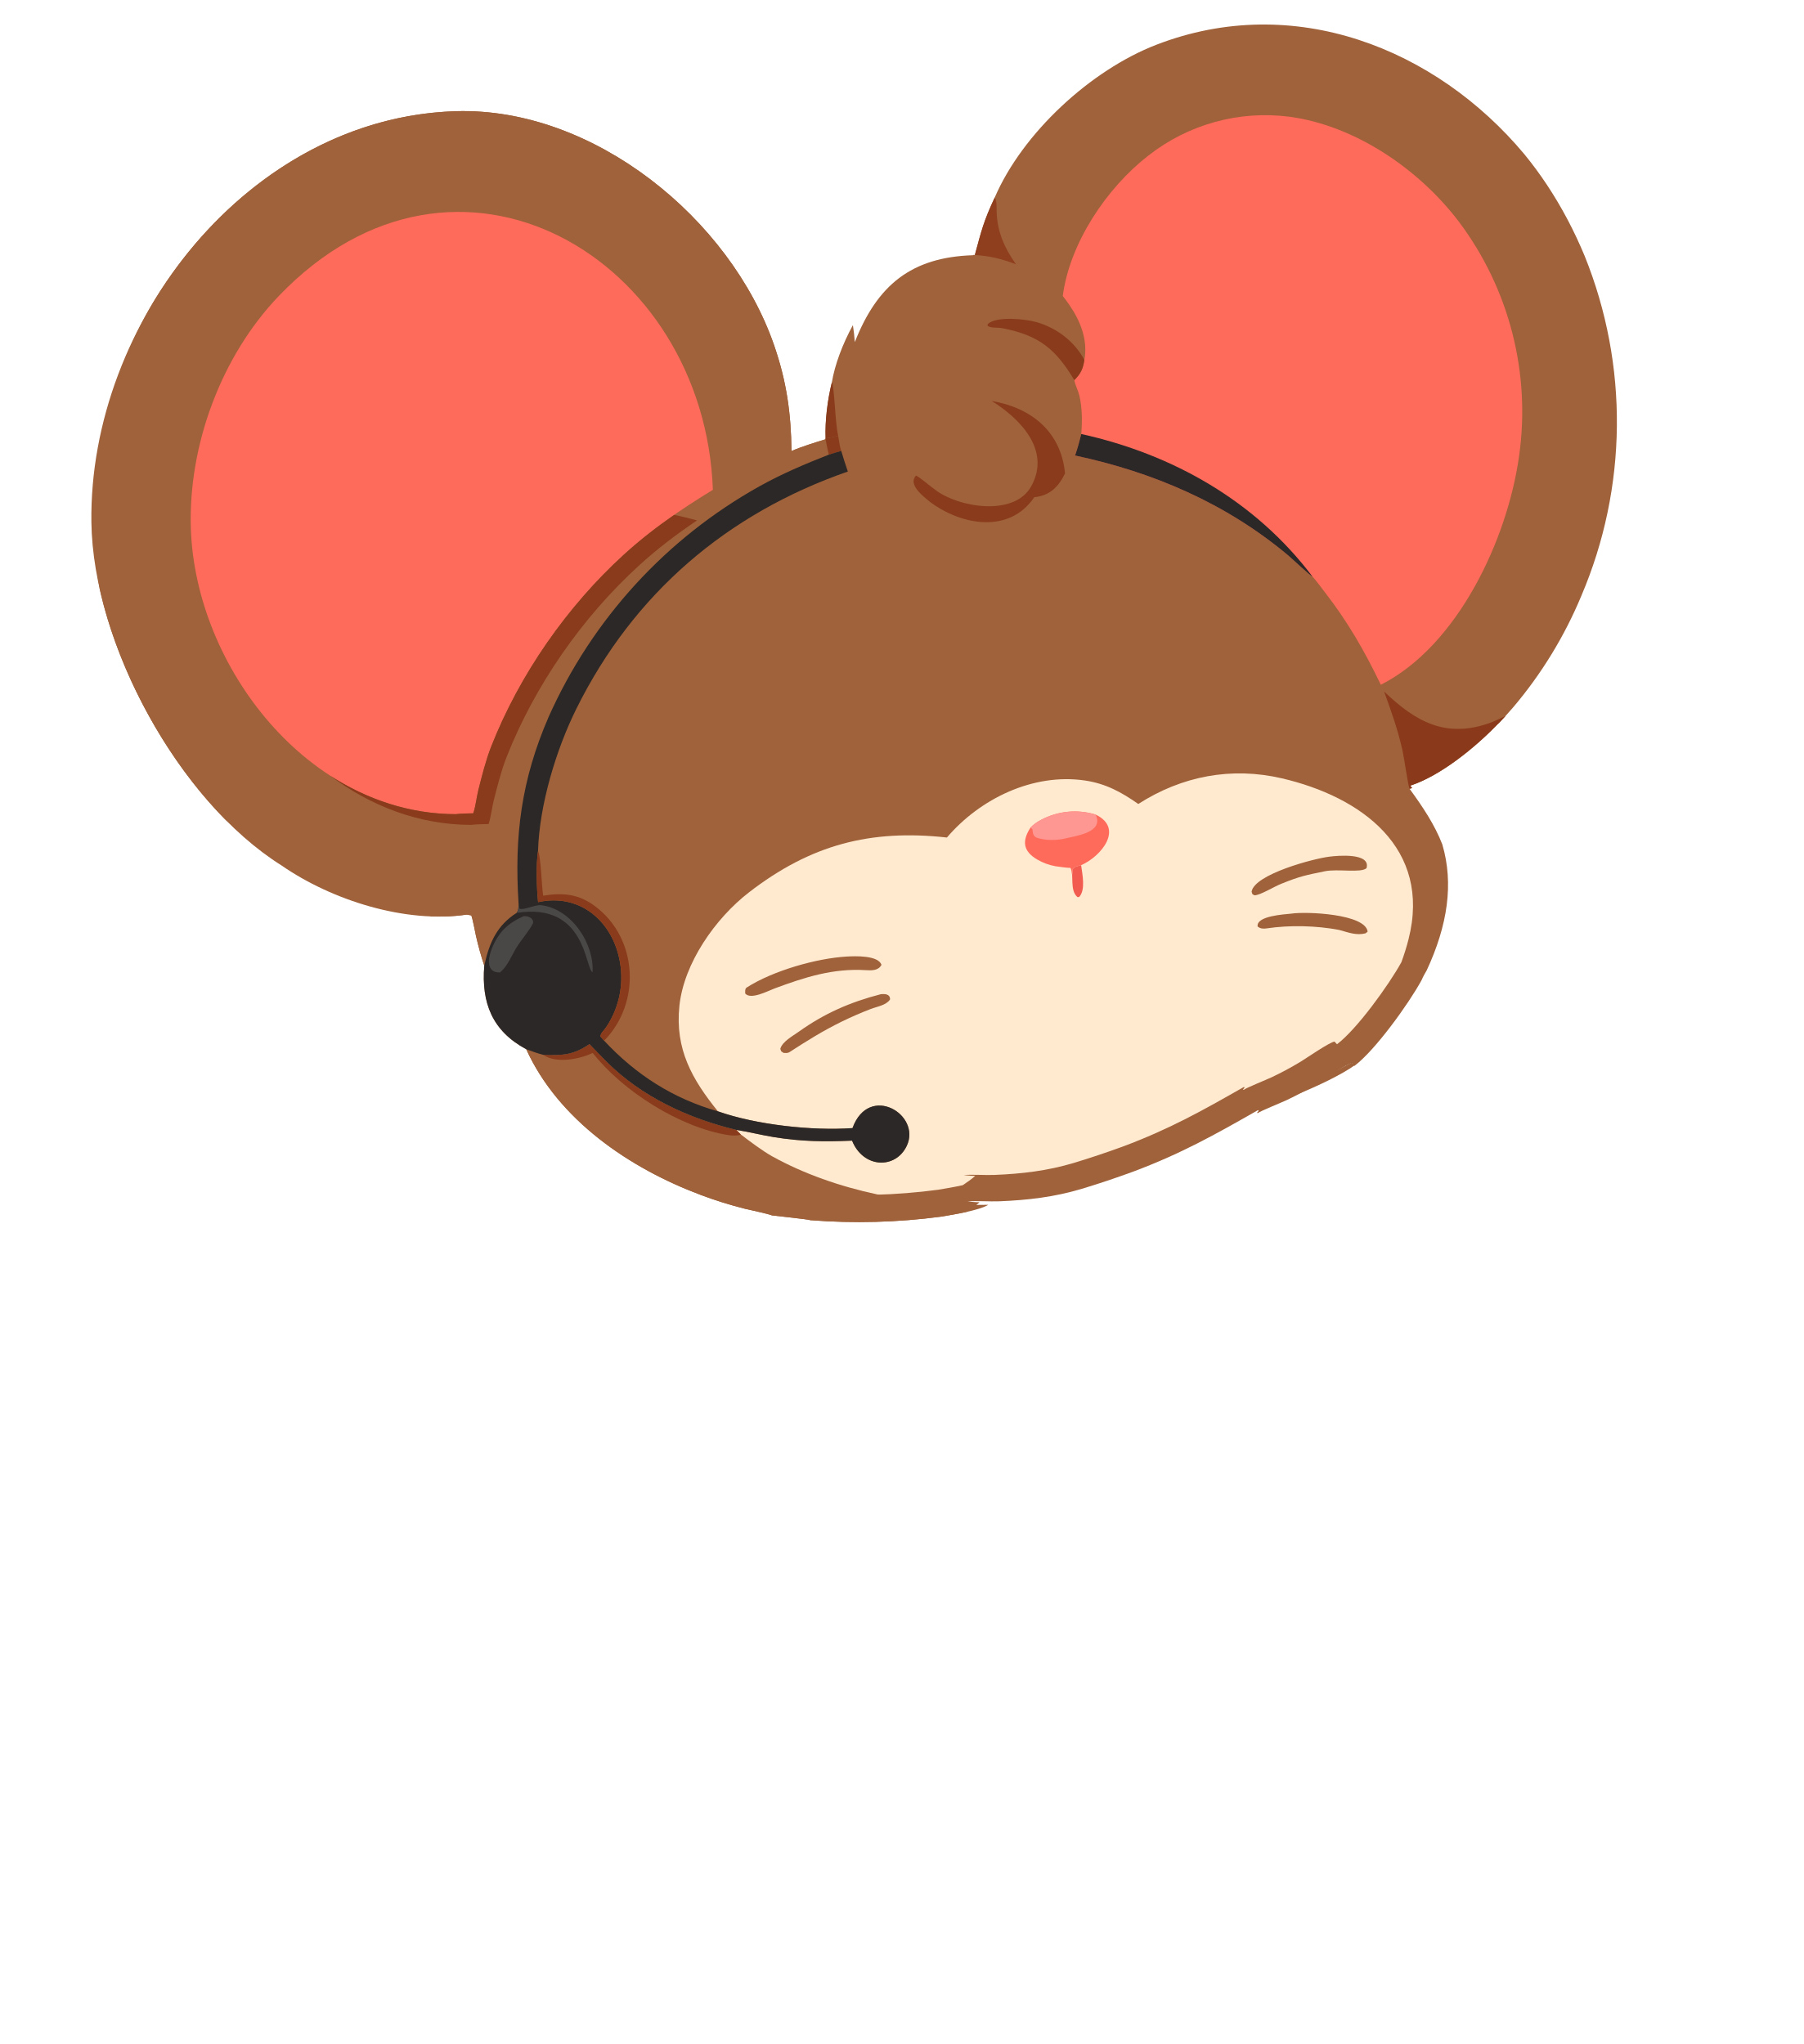
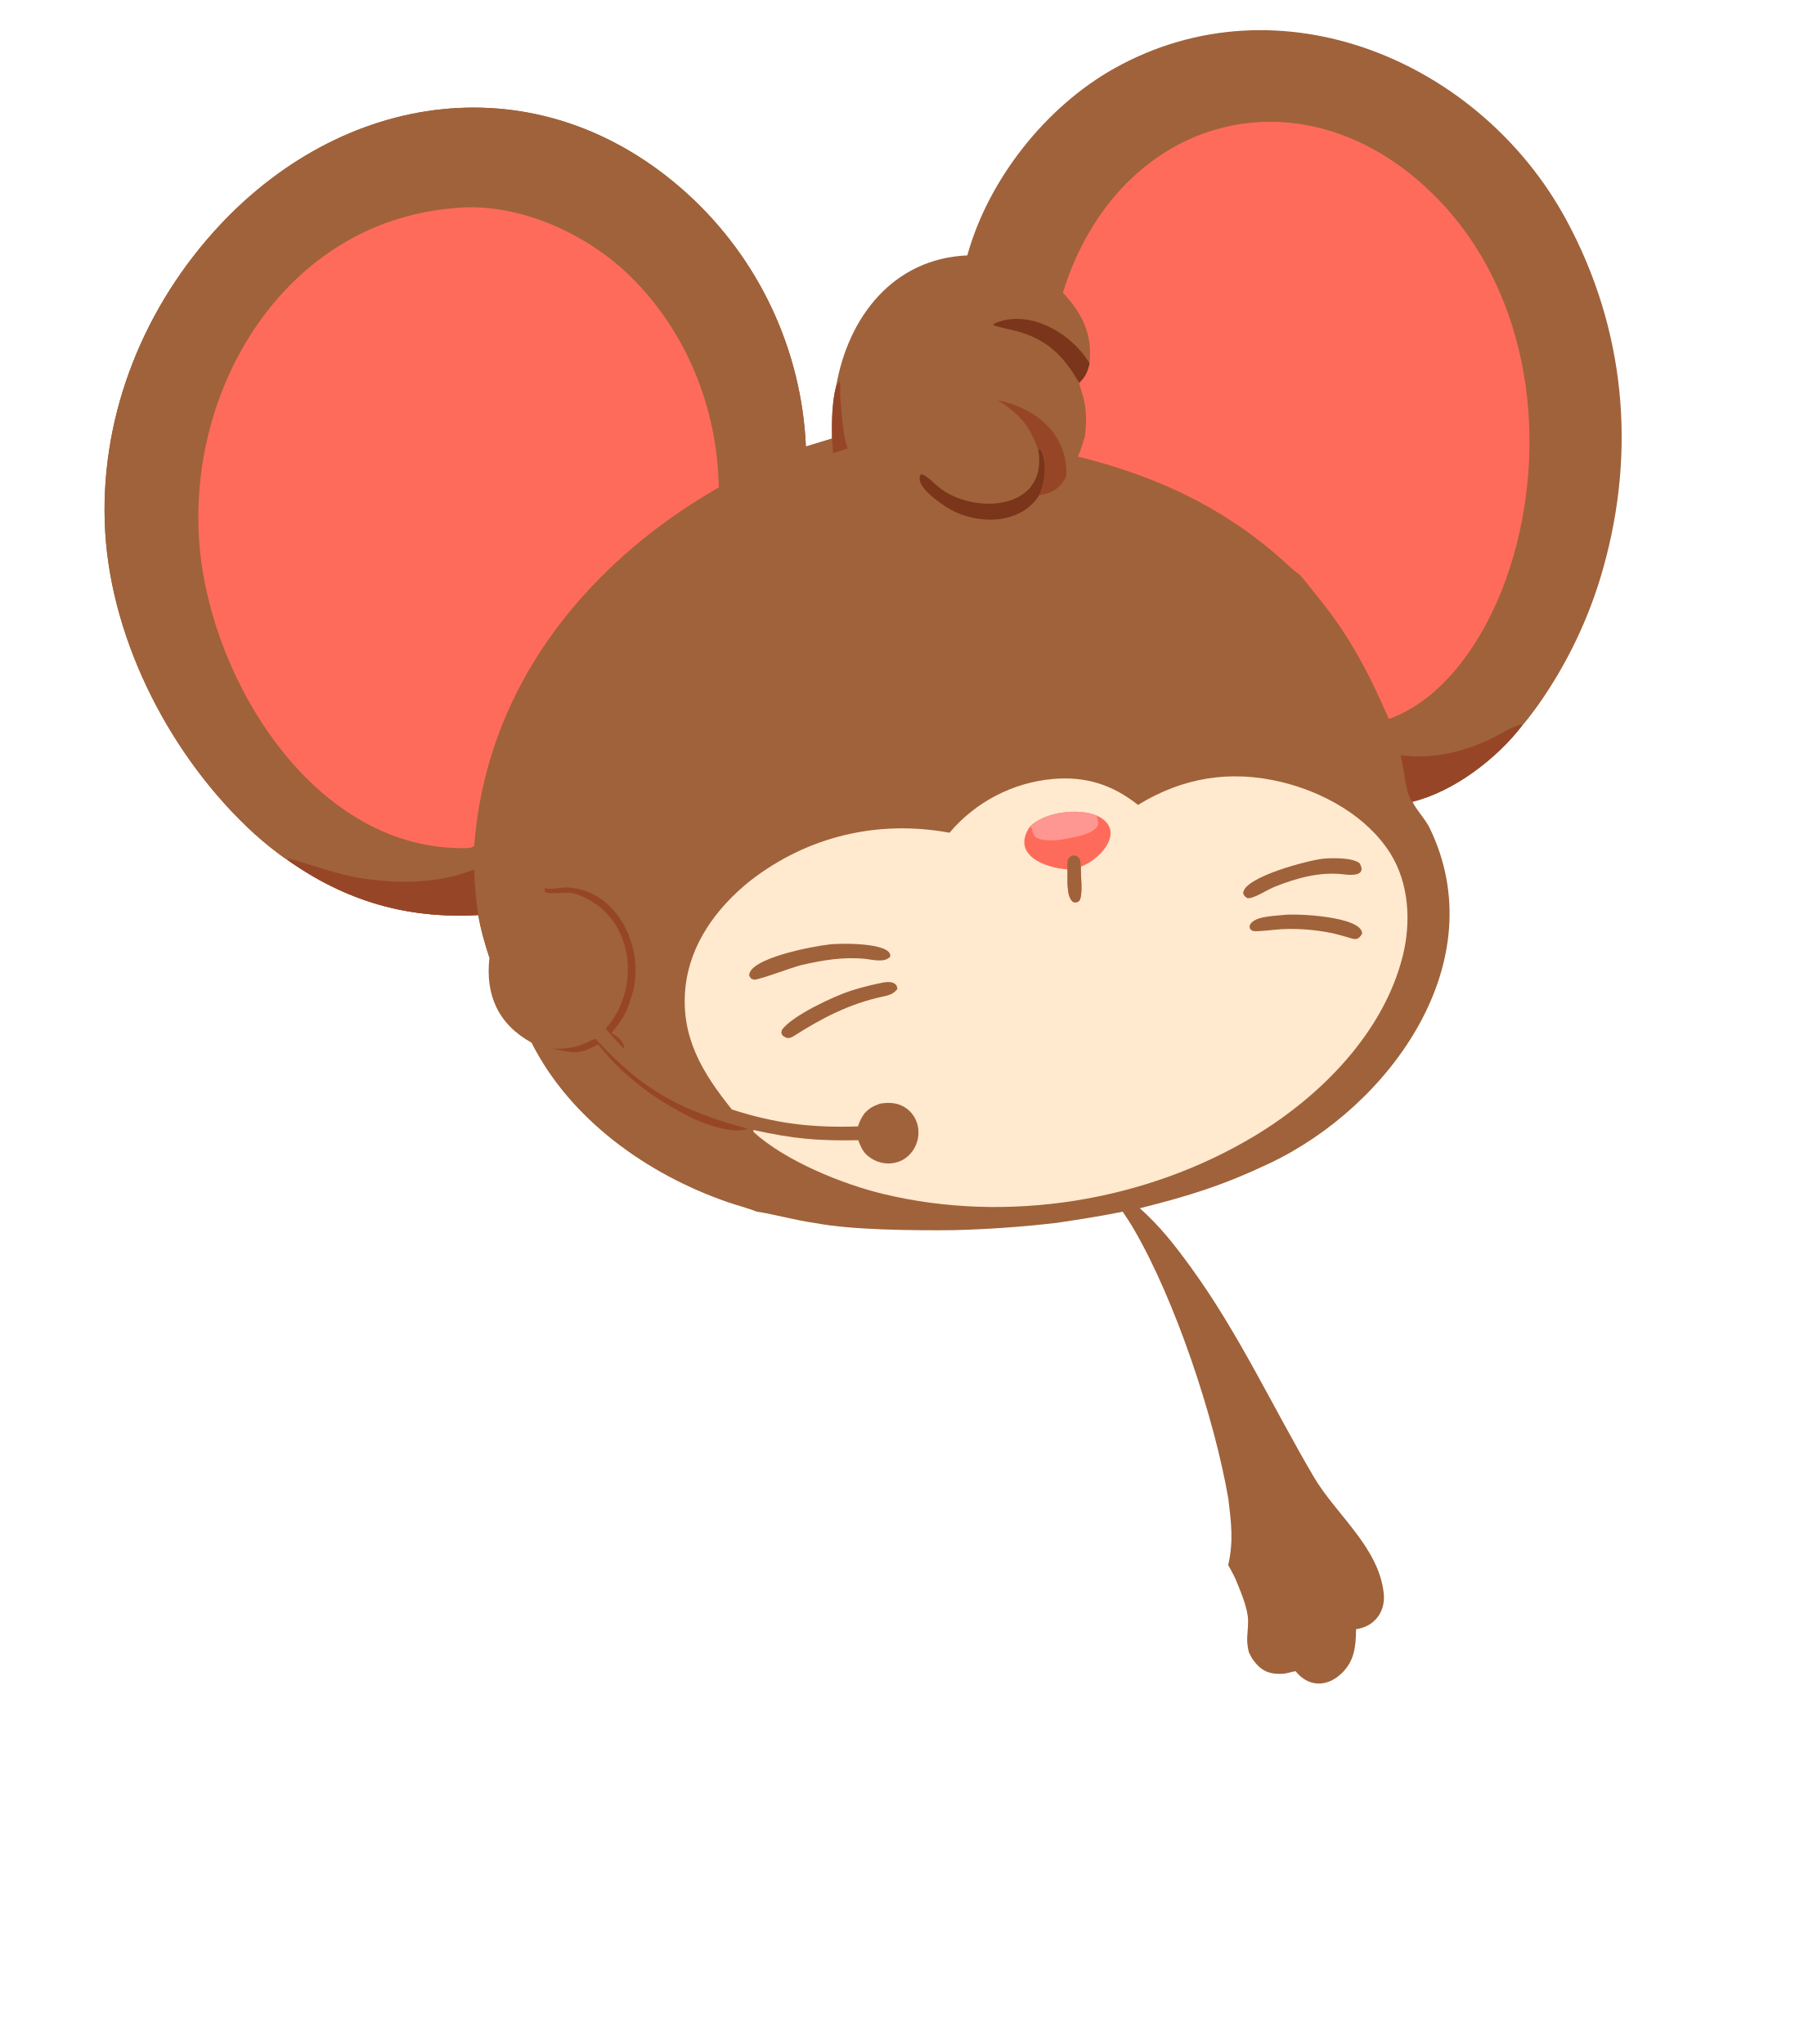
<svg xmlns="http://www.w3.org/2000/svg" width="1178" height="1335" viewBox="0 0 1178 1335" fill="none">
-   <path d="M755.015 29.262C844.807 -5.484 937.575 31.533 995.39 100.712C1000.63 107.116 1005.56 113.793 1010.15 120.716C1019.91 135.454 1028.02 150.917 1034.8 167.238C1063.59 238.601 1062.79 318.492 1032.56 389.261C1021.56 415.674 1006.54 440.228 988.03 462.053C986.458 463.898 979.47 471.829 977.769 473.179C963.375 488.113 940.812 506.601 921.027 513.092C921.118 513.299 921.209 513.506 921.307 513.713C921.576 514.045 921.843 514.378 922.108 514.711C921.555 514.872 921.001 515.031 920.444 515.183C929.099 527.061 936.826 538.608 941.836 551.538C949.36 577.176 945.306 604.314 931.639 633.765C930.27 636.134 929.371 637.645 928.276 640.191C919.938 655.481 898.067 685.929 884.461 696.15L882.792 694.364C879.767 694.514 863.476 705.766 859.858 707.956C853.482 711.815 846.911 715.342 840.177 718.529C836.787 720.12 822.959 725.687 821.375 726.99L820.776 726.827L821.865 725.595L821.572 725.002C793.025 741.272 771.283 753.501 739.711 765.325C728.707 769.354 717.585 773.076 706.372 776.479C688.373 781.843 671.436 783.818 652.674 784.601C646.477 784.861 637.448 784.171 631.799 784.686C634.537 784.953 636.889 785.227 639.655 785.227C637.479 787.259 634.381 789.422 631.229 791.53C625.064 792.901 618.585 793.945 614.534 794.632C586.238 798.393 557.625 799.168 529.166 796.945C527.989 796.352 507.298 794.253 504.13 793.816C500.935 792.584 490.461 790.479 486.557 789.508C476.729 787.037 467.05 784.013 457.567 780.447C411.175 763.036 364.707 731.59 343.608 685.263C321.441 673.379 314.268 654.998 316.23 630.732C314.089 624.288 312.267 617.74 310.772 611.116C310.197 608.584 308.597 599.672 307.729 597.881L304.82 597.359C297.134 598.5 289.148 598.854 281.03 598.525C281.275 597.476 281.412 596.573 281.374 595.907L279.297 595.172C247.125 592.363 216.006 582.311 188.271 565.768C173.253 556.845 159.261 546.408 146.495 534.656C107.832 495.215 77.063 438.124 65.081 384.573C59.111 350.736 59.638 315.737 67.02 281.484C73.662 251.102 85.118 222.615 100.294 197.037C142.64 126.993 214.402 75.024 297.887 72.624C387.566 70.046 476.893 142.797 505.52 225.577C513.675 249.206 516.53 269.817 516.86 294.579C523.213 291.768 532.442 288.949 539.085 286.896L539.103 286.309C538.668 274.62 540.406 260.935 543.215 249.668C545.072 238.391 550.178 224.637 556.939 212.366C557.536 216.12 557.946 219.835 558.187 223.434C572.85 186.252 594.979 167.965 635.485 166.686C635.5 166.621 635.516 166.557 635.532 166.493C635.874 166.504 636.218 166.516 636.562 166.53C640.96 150.409 642.195 144.714 649.54 129.02C667.777 86.747 712.276 45.8 755.015 29.262Z" fill="#A0623A" />
-   <path d="M885 695.5C876 702 860 709.5 847.5 714.6L858 707L882.4 694.1L885 695.5Z" fill="#A0623A" />
-   <path d="M183.862 565.281C116.58 523.036 60.75 420.241 59.676 341.132C57.907 210.817 162.477 76.516 297.887 72.624C387.567 70.046 476.893 142.797 505.52 225.577C513.675 249.206 516.53 269.817 516.86 294.579C523.213 291.769 532.442 288.949 539.085 286.896L539.103 286.309C541.27 286.056 545.07 285.2 547.341 284.768C547.799 287.497 548.393 292.1 549.334 294.541C546.617 295.253 543.923 296.05 541.256 296.93C525.417 303.151 510.689 309.397 495.763 317.702C434.939 351.703 386.733 404.446 358.328 468.071C340.371 509.383 335.771 545.896 338.637 590.35C338.486 592.852 338.694 594.262 337.356 596.239C324.795 604.179 319.658 615.4 316.522 629.405L316.229 630.732C314.089 624.287 312.266 617.741 310.772 611.116C310.197 608.585 308.597 599.671 307.728 597.881L304.82 597.359C264.824 603.295 216.728 588.019 183.862 565.281Z" fill="#A0623A" />
-   <path d="M297.618 531.756C201.724 531.53 127.569 435.637 124.625 345.156C122.892 291.046 144.304 232.714 182.108 193.272C298.344 71.999 460.102 168.509 465.504 319.912C444.928 332.508 425.663 345.586 407.574 362.065C370.237 396.075 339.304 440.508 320.762 487.539C317.312 496.291 314.685 506.761 312.388 515.867C311.317 520.116 310.587 526.243 309.37 530.138L309.032 531.19C305.872 531.292 300.591 531.32 297.618 531.756Z" fill="#FF6B5B" />
-   <path d="M440.246 336.265C445.306 337.346 450.286 338.559 455.177 339.899C442.098 348.692 429.577 358.13 417.574 369.064C380.237 403.075 349.304 447.508 330.762 494.539C327.312 503.291 324.685 513.761 322.388 522.867C321.316 527.116 320.588 533.243 319.37 537.137L319.033 538.19C315.872 538.293 310.591 538.321 307.619 538.757C273.35 538.676 241.859 526.375 215.401 506.472C239.658 522.22 267.57 531.686 297.618 531.757C300.59 531.32 305.872 531.293 309.033 531.19L309.37 530.137C310.588 526.243 311.316 520.116 312.388 515.867C314.685 506.761 317.312 496.291 320.762 487.539C339.304 440.508 370.238 396.075 407.574 362.064C418.06 352.511 428.943 344.101 440.246 336.265Z" fill="#893B1B" />
-   <path d="M547.341 284.768C547.799 287.497 548.393 292.1 549.334 294.541C546.617 295.253 543.923 296.05 541.256 296.93C540.384 293.784 539.741 290.127 539.085 286.896L539.103 286.309C541.27 286.056 545.07 285.2 547.341 284.768Z" fill="#893B1B" />
-   <path d="M743.301 525.103C771.769 506.834 804.143 500.669 837.123 508.366C888.858 520.441 934.929 553.808 919.765 613.47C918.465 618.585 916.902 623.578 915.098 628.452C906.887 643.337 886.055 672.263 873.05 682.034L871.439 680.31C868.52 680.455 852.799 691.312 849.307 693.426C843.155 697.15 836.814 700.553 830.315 703.629C827.044 705.164 813.7 710.536 812.172 711.794L811.593 711.637L812.643 710.448L812.361 709.875C784.813 725.576 763.833 737.377 733.366 748.788C722.747 752.675 712.014 756.267 701.194 759.55C683.825 764.727 667.48 766.633 649.375 767.388C643.395 767.64 634.681 766.973 629.23 767.47C631.872 767.728 634.142 767.993 636.811 767.993C634.712 769.954 631.722 772.041 628.68 774.076C622.731 775.398 616.479 776.405 612.57 777.068C585.264 780.697 557.652 781.446 530.19 779.301C529.054 778.729 509.087 776.703 506.03 776.282C502.946 775.093 492.84 773.061 489.072 772.124C479.589 769.739 470.248 766.821 461.096 763.38C422.452 748.877 383.754 724.281 360.794 689.069C369.754 689.107 375.952 687.973 384.935 681.932C388.586 685.667 392.169 689.487 395.851 693.19C418.827 716.279 449.476 730.417 480.788 737.965C488.512 739.145 497.32 741.388 505.488 742.705C523.593 745.631 538.245 745.723 556.394 744.993C563.661 763.042 584.691 763.857 592.066 748.473C601.892 727.972 567.405 707.251 556.676 736.798C530.388 738.682 493.792 734.654 468.812 725.854C451.854 704.923 440.737 685.218 443.635 657.071C446.521 629.057 467.166 599.777 489.001 582.883C529.318 551.69 568.314 541.49 618.33 547.01C639.924 521.678 674.616 504.79 708.443 509.766C721.983 511.758 732.27 517.361 743.301 525.103Z" fill="#FFE9CF" />
-   <path d="M384.935 681.932C388.586 685.667 392.169 689.487 395.852 693.19C418.828 716.278 449.476 730.417 480.788 737.966L483.747 740.964C489.346 745.273 498.124 751.85 504.299 755.272C545.686 778.172 598.597 788.061 645.377 786.894C639.159 790.668 622.339 793.308 614.535 794.631C586.239 798.393 557.625 799.168 529.166 796.945C527.99 796.352 507.297 794.253 504.13 793.817C500.934 792.585 490.461 790.479 486.557 789.508C476.729 787.037 467.051 784.013 457.567 780.447C411.175 763.036 364.707 731.59 343.608 685.263C347.456 686.671 350.752 687.949 354.742 688.926C367.277 689.37 374.069 689.239 384.935 681.932Z" fill="#A0623A" />
-   <path d="M384.936 681.932C388.586 685.667 392.169 689.487 395.852 693.19C418.828 716.278 449.476 730.417 480.788 737.966L483.747 740.964C481.836 741.929 477.679 741.707 475.588 741.375C443.758 736.297 406.653 712.634 387.033 687.701C378.522 691.84 362.935 694.787 354.742 688.926C367.277 689.37 374.069 689.239 384.936 681.932Z" fill="#893B1B" />
-   <path d="M672.953 540.474C675.046 538.334 677.125 536.892 679.746 535.521C690.711 529.651 703.56 528.393 715.457 532.026C734.115 540.953 719.199 559.312 705.972 565.093C703.189 565.9 702.1 565.696 700.464 567.633L700.111 571.74C699.909 570.347 699.564 566.731 698.762 566.824C697.739 566.943 690.47 565.987 689.251 565.776C685.039 565.022 680.985 563.532 677.288 561.371C667.946 555.887 667.262 549.181 672.953 540.474Z" fill="#FF6B5B" />
-   <path d="M672.953 540.474C675.046 538.334 677.125 536.892 679.746 535.521C690.711 529.651 703.56 528.393 715.457 532.026C720.953 543.619 703.267 545.754 695.574 547.636C690.046 548.988 682.673 549.005 677.295 547.232C674.485 546.253 674.563 544.16 674.133 541.563L672.953 540.474Z" fill="#FE9792" />
-   <path d="M552.768 624.761C558.488 624.42 573.506 623.872 575.592 630.168C573.601 634.041 569.094 633.873 565.192 633.635C544.021 632.346 525.555 638.226 505.713 645.619C501.09 647.381 490.242 653.127 486.635 648.904C486.598 647.687 486.387 645.755 487.577 644.991C504.741 633.968 533.251 625.906 552.768 624.761Z" fill="#A0623A" />
-   <path d="M868.024 559.529C873.526 558.789 895.247 556.872 892.333 567.02C888.774 570.327 873.474 567.322 865.11 569.047C852.821 571.579 848.845 572.289 836.882 577.142C831.738 579.124 823.042 584.717 819.17 584.744C817.383 583.747 818.042 584.463 817.286 582.385C819.111 570.988 857.984 560.71 868.024 559.529Z" fill="#A0623A" />
-   <path d="M575.163 649.343C577.912 649.079 581.322 649.183 581.191 652.801C578.61 656.608 572.904 657.351 568.649 658.974C562.278 661.425 556.014 664.143 549.874 667.128C537.351 673.262 526.991 679.742 515.33 687.303C513.845 687.916 513.356 687.753 511.746 687.708C509.677 686.319 510.339 687.225 509.543 685.015C510.84 680.276 517.669 676.639 521.521 673.888C538.457 661.79 555.133 654.541 575.163 649.343Z" fill="#A0623A" />
-   <path d="M843.368 596.708C852.782 595.255 891.558 596.802 893.064 608.475L891.707 609.589C885.69 611.119 880.449 609.004 874.491 607.37C859.451 604.512 842.182 604.117 827.188 606.355C824.952 606.688 822.957 606.603 821.21 605.108C820.284 598.167 838.538 597.234 843.368 596.708Z" fill="#A0623A" />
-   <path d="M700.111 571.74L700.463 567.633C702.1 565.696 703.188 565.9 705.972 565.093C706.754 570.979 709.023 581.223 704.688 585.85L703.593 585.954C700.842 583.534 700.496 580.077 700.281 576.56C700.19 574.955 700.131 573.348 700.111 571.74Z" fill="#F25C50" />
-   <path d="M541.256 296.93C543.923 296.05 546.617 295.253 549.334 294.541C550.68 299.046 552.112 303.525 553.631 307.975C474.773 335.399 413.655 387.614 376.312 463.014C363.094 489.702 352.195 525.785 351.333 555.825C349.94 564.32 350.446 580.65 351.361 589.224C377.495 583.42 398.587 600.257 404.233 625.472C407.75 640.908 404.843 657.109 396.18 670.362C394.439 673.06 392.057 674.716 392.077 677.017C392.846 677.878 393.7 678.881 394.496 679.696C415.196 701.931 439.487 717.51 468.812 725.854C493.792 734.654 530.388 738.683 556.675 736.799C567.404 707.25 601.893 727.973 592.067 748.473C584.692 763.857 563.66 763.042 556.394 744.993C538.244 745.723 523.593 745.631 505.488 742.705C497.319 741.388 488.513 739.145 480.788 737.966C449.476 730.417 418.828 716.278 395.852 693.19C392.169 689.487 388.586 685.667 384.936 681.932C374.069 689.239 367.277 689.37 354.742 688.927C350.752 687.949 347.456 686.671 343.608 685.263C321.441 673.38 314.267 654.997 316.229 630.732L316.522 629.405C319.658 615.4 324.795 604.179 337.357 596.239C338.694 594.262 338.486 592.851 338.637 590.35C335.771 545.896 340.371 509.383 358.328 468.071C386.733 404.446 434.94 351.703 495.763 317.702C510.689 309.397 525.417 303.151 541.256 296.93Z" fill="#2B2827" />
-   <path d="M338.637 590.35L339.127 593.477C341.757 594.669 349.695 590.766 353.341 591.202C373.281 593.591 388.151 616.465 386.927 635.023C381.898 632.156 382.546 589.126 337.356 596.239C338.694 594.262 338.486 592.851 338.637 590.35Z" fill="#4A4747" />
-   <path d="M342.011 598.343C344.659 598.442 344.516 598.426 346.868 599.676C348.326 601.721 348.004 600.634 348.069 602.982C345.37 608.284 340.663 613.432 337.439 618.6C333.894 624.283 331.658 630.816 326.536 635.141C317.038 635.47 318.75 625.504 321.192 619.499C325.581 608.709 331.529 603.025 342.011 598.343Z" fill="#4A4747" />
-   <path d="M903.827 451.689C924.44 471.351 944.141 482.608 973.378 471.991C976.187 470.972 979.693 469.14 983.123 467.606C980.91 470.055 978.643 472.485 977.769 473.179C963.375 488.112 940.812 506.6 921.027 513.092C921.118 513.299 921.209 513.506 921.307 513.713C921.577 514.045 921.843 514.378 922.108 514.711C921.555 514.872 921.001 515.031 920.444 515.182L920.343 514.921C919.256 511.746 916.817 494.428 915.737 489.744C912.523 475.8 908.625 465.023 903.827 451.689Z" fill="#8A3A1A" />
-   <path d="M351.333 555.825C353.318 560.057 353.614 578.401 354.696 584.992C367.689 582.937 377.871 583.814 388.784 592.037C416.575 612.976 418.697 655.063 394.496 679.696C393.7 678.881 392.846 677.878 392.076 677.017C392.057 674.716 394.439 673.06 396.18 670.362C404.843 657.109 407.75 640.908 404.233 625.472C398.587 600.257 377.495 583.42 351.361 589.224C350.446 580.65 349.94 564.32 351.333 555.825Z" fill="#893B1B" />
-   <path d="M649.54 129.02C651.045 131.441 650.699 135.502 650.799 138.436C651.244 151.511 655.873 161.879 663.435 172.619C653.904 169.017 646.845 167.258 636.562 166.53C640.96 150.408 642.195 144.714 649.54 129.02Z" fill="#8F3F1E" />
-   <path d="M543.215 249.668C544.864 252.425 545.275 275.908 547.341 284.768C545.07 285.2 541.271 286.056 539.103 286.309C538.668 274.62 540.406 260.936 543.215 249.668Z" fill="#893B1B" />
-   <path d="M693.99 193.323C698.449 158.858 722.654 122.639 749.956 101.563C775.961 81.153 809.065 72.025 841.849 76.224C884.973 81.945 926.748 110.632 952.674 144.847C985.615 188.736 999.729 243.927 991.899 298.237C984.35 351.914 952.198 421.655 901.675 447.241C891.114 425.331 880.188 406.216 865.188 386.89C863.454 384.658 858.682 378.193 857.039 376.565C855.161 375.769 843.916 365.044 840.95 362.561C800.492 328.705 753.112 308.399 702.015 297.507C703.749 292.47 704.779 288.658 706.076 283.471C706.748 275.273 706.709 266.42 704.812 258.375C704.023 255.012 702.152 251.672 701.533 248.279C705.77 243.991 707.198 240.9 708.097 235.068C710.457 222.176 705.614 209.831 698.39 199.31C696.989 197.265 695.522 195.269 693.99 193.323Z" fill="#FF6B5B" />
-   <path d="M706.076 283.471C765.811 296.68 819.808 327.252 857.039 376.565C855.161 375.769 843.916 365.044 840.95 362.561C800.492 328.705 753.112 308.399 702.015 297.507C703.749 292.47 704.779 288.658 706.076 283.471Z" fill="#2B2827" />
-   <path d="M647.576 261.888C673.592 266.35 692.83 281.971 695.463 309.182C691.226 317.986 685.489 323.746 675.378 324.731C659.054 348.86 627.666 343.097 607.22 327.743C603.086 324.266 592.691 316.694 598.087 310.67C599.828 310.952 608.01 318.14 610.917 320.066C625.816 331.389 662.307 337.676 673.409 317.575C686.754 293.405 664.954 272.661 647.576 261.888Z" fill="#893B1B" />
-   <path d="M701.533 248.279C689.466 228.178 678.748 219.04 654.615 214.377C651.003 213.68 647.191 214.46 644.866 212.798L645.05 211.638C650.668 206.264 669.915 208.37 676.91 210.407C690.065 214.238 701.585 222.935 708.097 235.068C707.198 240.9 705.77 243.991 701.533 248.279Z" fill="#893B1B" />
+   <path d="M631.651 166.793C645.351 117.193 682.992 69.583 727.887 44.532C835.514 -15.525 966.417 39.523 1022.72 143.499C1061.11 214.392 1068.7 293.73 1046.88 371.147C1037.81 403.512 1023.2 434.064 1003.72 461.449C1002.11 463.659 995.939 472.015 994.343 473.411C977.567 495.474 949.341 517.004 922.424 523.633C924.101 527.977 930.802 535.131 933.414 540.485C976.184 628.162 907.613 722.532 829.134 759.74C798.469 774.283 776.43 781.077 744.308 789.153C757.57 800.944 767.217 813.383 777.672 827.778C808.885 870.712 831.085 918.977 857.888 964.589C872.432 989.333 900.364 1010.47 903.578 1040.72C904.847 1052.65 897.578 1062.43 885.52 1064.07C885.319 1075.45 884.538 1084.95 875.819 1093.15C866.279 1102.13 854.16 1101.81 846.043 1091.53C843.137 1091.85 840.618 1093.08 837.204 1093.21C827.597 1093.6 822.66 1090.57 817.469 1082.98L815.459 1079.07C813.374 1070.34 815.011 1067 814.991 1058.65C814.964 1050.46 810.007 1039.28 806.887 1031.54C805.431 1028.34 803.687 1025.25 802.017 1022.15C805.584 1006.52 803.948 994.523 802.097 978.825C792.958 925.757 767.29 848.928 740.507 803.021C738.436 799.274 735.51 795.032 733.118 791.385C719.048 794.304 704.337 796.535 690.107 798.673C667.607 801.311 644.992 802.908 622.34 803.462C597.297 803.703 556.324 803.429 532.465 798.84C519.028 796.976 506.138 793.161 493.997 791.324C488.571 789.107 480.925 787.149 475.116 785.139C422.623 766.962 372.407 731.243 347.069 680.987C325.351 668.992 316.805 649.872 319.608 625.575C316.28 615.343 314.222 608.174 312.224 597.657C265.659 600.242 225.625 588.509 187.473 561.476C181.386 557.58 171.679 549.635 166.24 544.681C112.522 495.758 72.944 420.068 68.681 347.233C64.565 275.536 91.373 205.536 138.859 152.178C222.428 58.273 352.086 39.077 448.527 126.266C495.464 168.812 523.446 228.353 526.249 291.638C531.927 289.871 537.615 288.137 543.312 286.433C543.072 275.765 543.302 262.372 545.991 252.222C553.88 206.977 583.137 168.96 631.651 166.793Z" fill="#A0623A" />
+   <path d="M187.473 561.477C181.386 557.581 171.679 549.635 166.24 544.681C112.522 495.758 72.944 420.069 68.681 347.234C64.565 275.537 91.373 205.537 138.859 152.179C222.428 58.274 352.086 39.078 448.527 126.266C495.464 168.812 523.446 228.353 526.249 291.639C531.927 289.872 537.615 288.137 543.312 286.434L544.025 295.948C528.286 302.111 514.958 307.574 500.122 315.682C439.502 349.027 391.502 401.341 363.486 464.596C347.963 500.102 337.748 548.748 342.73 587.471C341.755 590.643 340.898 589.87 338.471 592.349C326 602.613 323.427 610.84 319.608 625.576C316.28 615.343 314.222 608.175 312.224 597.658C265.659 600.242 225.625 588.51 187.473 561.477Z" fill="#A0623A" />
+   <path d="M187.472 561.476C187.998 561.263 188.523 561.05 189.048 560.837C204.848 565.08 220.2 571.274 236.513 573.701C260.85 577.321 286.472 577.131 309.607 567.845C309.966 577.821 310.84 587.772 312.224 597.657C265.659 600.241 225.625 588.509 187.472 561.476Z" fill="#964627" />
+   <path d="M295.562 136.046C336.347 131.387 382.01 151.677 411.007 179.907C448.328 216.241 468.447 266.602 469.379 318.366C449.338 329.756 430.408 343 412.84 357.926C353.728 408.491 315.724 474.235 309.645 552.285C308.007 553.96 307.816 553.46 304.872 553.912C206.474 556.251 138.748 446.253 130.487 358.573C120.69 254.604 185.553 145.644 295.562 136.046Z" fill="#FF6B5B" />
+   <path d="M743.119 525.716C772.167 507.862 803.206 502.737 836.516 510.689C863.814 517.204 892.568 532.993 907.827 557.297C920.113 576.863 921.516 602.118 916.044 624.17C903.618 674.266 862.698 715.664 819.647 741.676C748.417 784.717 657.805 799.353 576.806 779.834C549.871 773.347 512.714 758.19 492.178 739.439C491.839 738.27 491.723 738.724 492.052 738.029C517.974 743.774 533.879 745.237 560.431 744.696C561.717 748.163 563.184 751.73 565.921 754.262C574.241 761.944 587.399 761.938 594.782 753.207C598.587 748.724 600.329 742.839 599.582 737C598.95 731.89 596.281 727.254 592.181 724.134C586.858 720.126 581.01 719.825 574.75 720.794C570.183 722.531 568.166 723.386 564.598 727.047C562.058 730.641 561.758 731.616 560.235 735.691C530.446 736.693 506.571 733.921 477.909 724.615C458.729 700.86 444.253 677.126 447.587 644.972C450.533 616.557 467.917 592.887 489.736 575.383C527.292 546.141 573.386 535.276 620.033 543.88C637.013 523.774 661.228 511.163 687.435 508.778C708.927 506.888 726.37 512.443 743.119 525.716Z" fill="#FFE9CF" />
+   <path d="M672.544 539.84C682.237 530.326 704.257 527.461 716.61 532.894C735.142 541.775 719.95 560.669 705.78 566.065C705.633 572.268 707.297 584.475 704.798 588.311C702.654 589.696 703.83 589.302 701.077 589.291C695.953 586.474 697.269 573.328 697.055 567.797C682.09 566.893 660.101 558.242 672.544 539.84Z" fill="#FF6B5B" />
+   <path d="M672.544 539.84C682.237 530.326 704.257 527.461 716.61 532.894L716.309 533.976C717.078 536.401 717.425 537.001 716.79 539.462C712.749 545.193 702.54 546.517 695.94 547.859C690.729 548.919 680.955 549.87 676.292 546.787C674.628 545.687 674.14 543.02 673.786 541.091L672.544 539.84Z" fill="#FE9792" />
+   <path d="M697.055 567.797C696.942 565.309 696.935 564.308 697.162 561.836C698.438 559.634 698.338 559.729 700.63 558.623C705.473 558.97 705.56 561.908 705.781 566.065C705.634 572.268 707.297 584.475 704.798 588.311C702.654 589.696 703.83 589.301 701.077 589.291C695.953 586.474 697.269 573.328 697.055 567.797Z" fill="#A0623A" />
+   <path d="M540.526 617.004C546.49 615.934 582.794 615.254 581.326 624.793C577.657 628.973 570.064 626.798 565.259 626.297C550.891 624.799 537.359 627.083 523.45 630.268C516.009 632.183 496.754 639.68 492.363 639.877C489.853 638.833 490.857 639.621 489.249 637.409C488.326 625.984 531.31 617.968 540.526 617.004Z" fill="#A0623A" />
+   <path d="M863.707 560.872C869.513 560.289 883.222 560.027 887.825 563.791C892.641 572.317 882.513 571.688 877.436 571.072C862.07 569.207 846.745 573.431 832.548 579.097C827.411 581.081 818.244 587.4 814.43 586.565C812.706 585.343 812.586 585.432 811.764 583.415C812.145 572.721 854.701 561.851 863.707 560.872Z" fill="#A0623A" />
+   <path d="M577.279 641.615C578.211 641.477 579.151 641.403 580.093 641.393C583.09 641.363 586.057 642.652 585.932 646.02C583.519 649.212 580.25 650.093 576.458 650.902C554.683 655.549 536.493 665.044 517.739 677.045C514.724 678.475 513.954 678.308 511.193 676.504C509.882 674.24 510.13 675.435 510.522 672.77C516.83 663.533 544.689 650.57 555.696 647.056C563.056 644.707 569.675 643.121 577.279 641.615Z" fill="#A0623A" />
+   <path d="M837.685 597.635C846.47 596.449 889.909 598.551 889.435 609.907C886.435 614.813 884.337 613.401 879.367 611.969C876.44 611.127 873.494 610.329 870.541 609.593C859.01 607.234 848.582 606.358 836.803 606.88C832.16 607.087 822.092 608.621 818.097 608.08C815.933 606.495 816.594 607.507 815.926 605.013C817.543 598.378 831.619 598.345 837.685 597.635Z" fill="#A0623A" />
+   <path d="M914.568 493.278C935.672 496.176 957.385 490.801 976.198 481.257C980.066 479.297 991.089 472.244 994.343 473.411C977.567 495.473 949.341 517.004 922.424 523.633C917.955 520.204 916.839 501.346 914.568 493.278Z" fill="#964627" />
+   <path d="M355.608 580.027C359.753 581.316 366.444 579.395 370.788 579.624C403.234 581.333 421.114 619.124 413.168 648.117C409.841 660.255 406.983 665.597 399.224 674.654C403.514 677.28 406.387 678.843 407.673 684.054C407.771 684.461 407.862 684.869 407.946 685.276C403.994 681.669 399.148 675.964 395.471 671.869C420.396 643.797 413.149 594.744 374.424 583.472C370.29 582.268 358.39 584.411 355.916 582.676L355.608 580.027Z" fill="#964627" />
+   <path d="M360.802 685.022C368.717 684.949 374.376 684.722 381.739 681.529C383.848 680.613 387.217 678.542 389.254 678.676L391.252 681.001C420.725 712.959 446.473 725.892 488.18 737.181C479.498 741.123 459.631 734.055 451.665 730.1C427.935 718.323 407.02 702.999 390.573 682.136C376.821 689.565 374.445 687.461 360.802 685.022Z" fill="#964627" />
+   <path d="M545.991 252.221C546.749 251.112 547.366 250.251 548.012 249.072C549.291 250.756 548.371 255.167 548.642 258.56C549.382 267.797 550.277 284.163 553.573 292.919L544.025 295.947L543.312 286.433C543.072 275.764 543.302 262.372 545.991 252.221Z" fill="#964627" />
+   <path d="M694.056 191.086C730.406 74.285 852.61 41.555 938.679 129.758C999.774 192.368 1011.87 290.353 985.818 371.223C973.305 410.068 946.949 455.133 906.905 469.608C893.61 438.931 880.97 414.708 859.425 388.536C857.207 385.839 850.105 376.473 847.887 374.641C846.544 374.404 839.396 367.552 837.786 366.108C798.536 330.921 754.537 310.805 703.843 298.16C705.553 294.574 707.17 289.173 708.413 285.27C709.515 275.82 709.675 268.224 707.264 259C706.636 256.572 705.34 253.025 704.885 250.923L704.712 250.095C708.967 245.742 710.11 243.036 711.472 237.388C713.323 217.942 707.083 205.345 694.056 191.086Z" fill="#FF6B5B" />
+   <path d="M678.035 293.877L679.331 293.366C684.095 301.486 682.685 315.225 678.516 323.489C666.166 343.415 636.755 342.762 618.902 331.736C613.8 328.585 596.447 316.978 601.341 309.776C604.546 309.838 609.642 315.424 612.419 317.738C635.015 336.57 684.669 333.798 678.035 293.877Z" fill="#7A351A" />
+   <path d="M651.575 261.476C676.839 266.406 697.616 283.983 696.294 311.34C692.793 317.218 689.74 320.74 682.651 322.577C681.282 322.92 679.906 323.224 678.516 323.488C682.685 315.225 684.094 301.485 679.331 293.366L678.035 293.877C672.201 277.929 665.875 270.353 651.575 261.476Z" fill="#964627" />
+   <path d="M704.712 250.095C694.717 232.803 684.235 221.907 664.283 216.368C661.39 215.565 650.507 213.341 648.596 212.29L649.317 211.283C671.797 201.344 699.828 217.556 711.472 237.387C710.11 243.035 708.967 245.741 704.712 250.095Z" fill="#7A351A" />
</svg>
